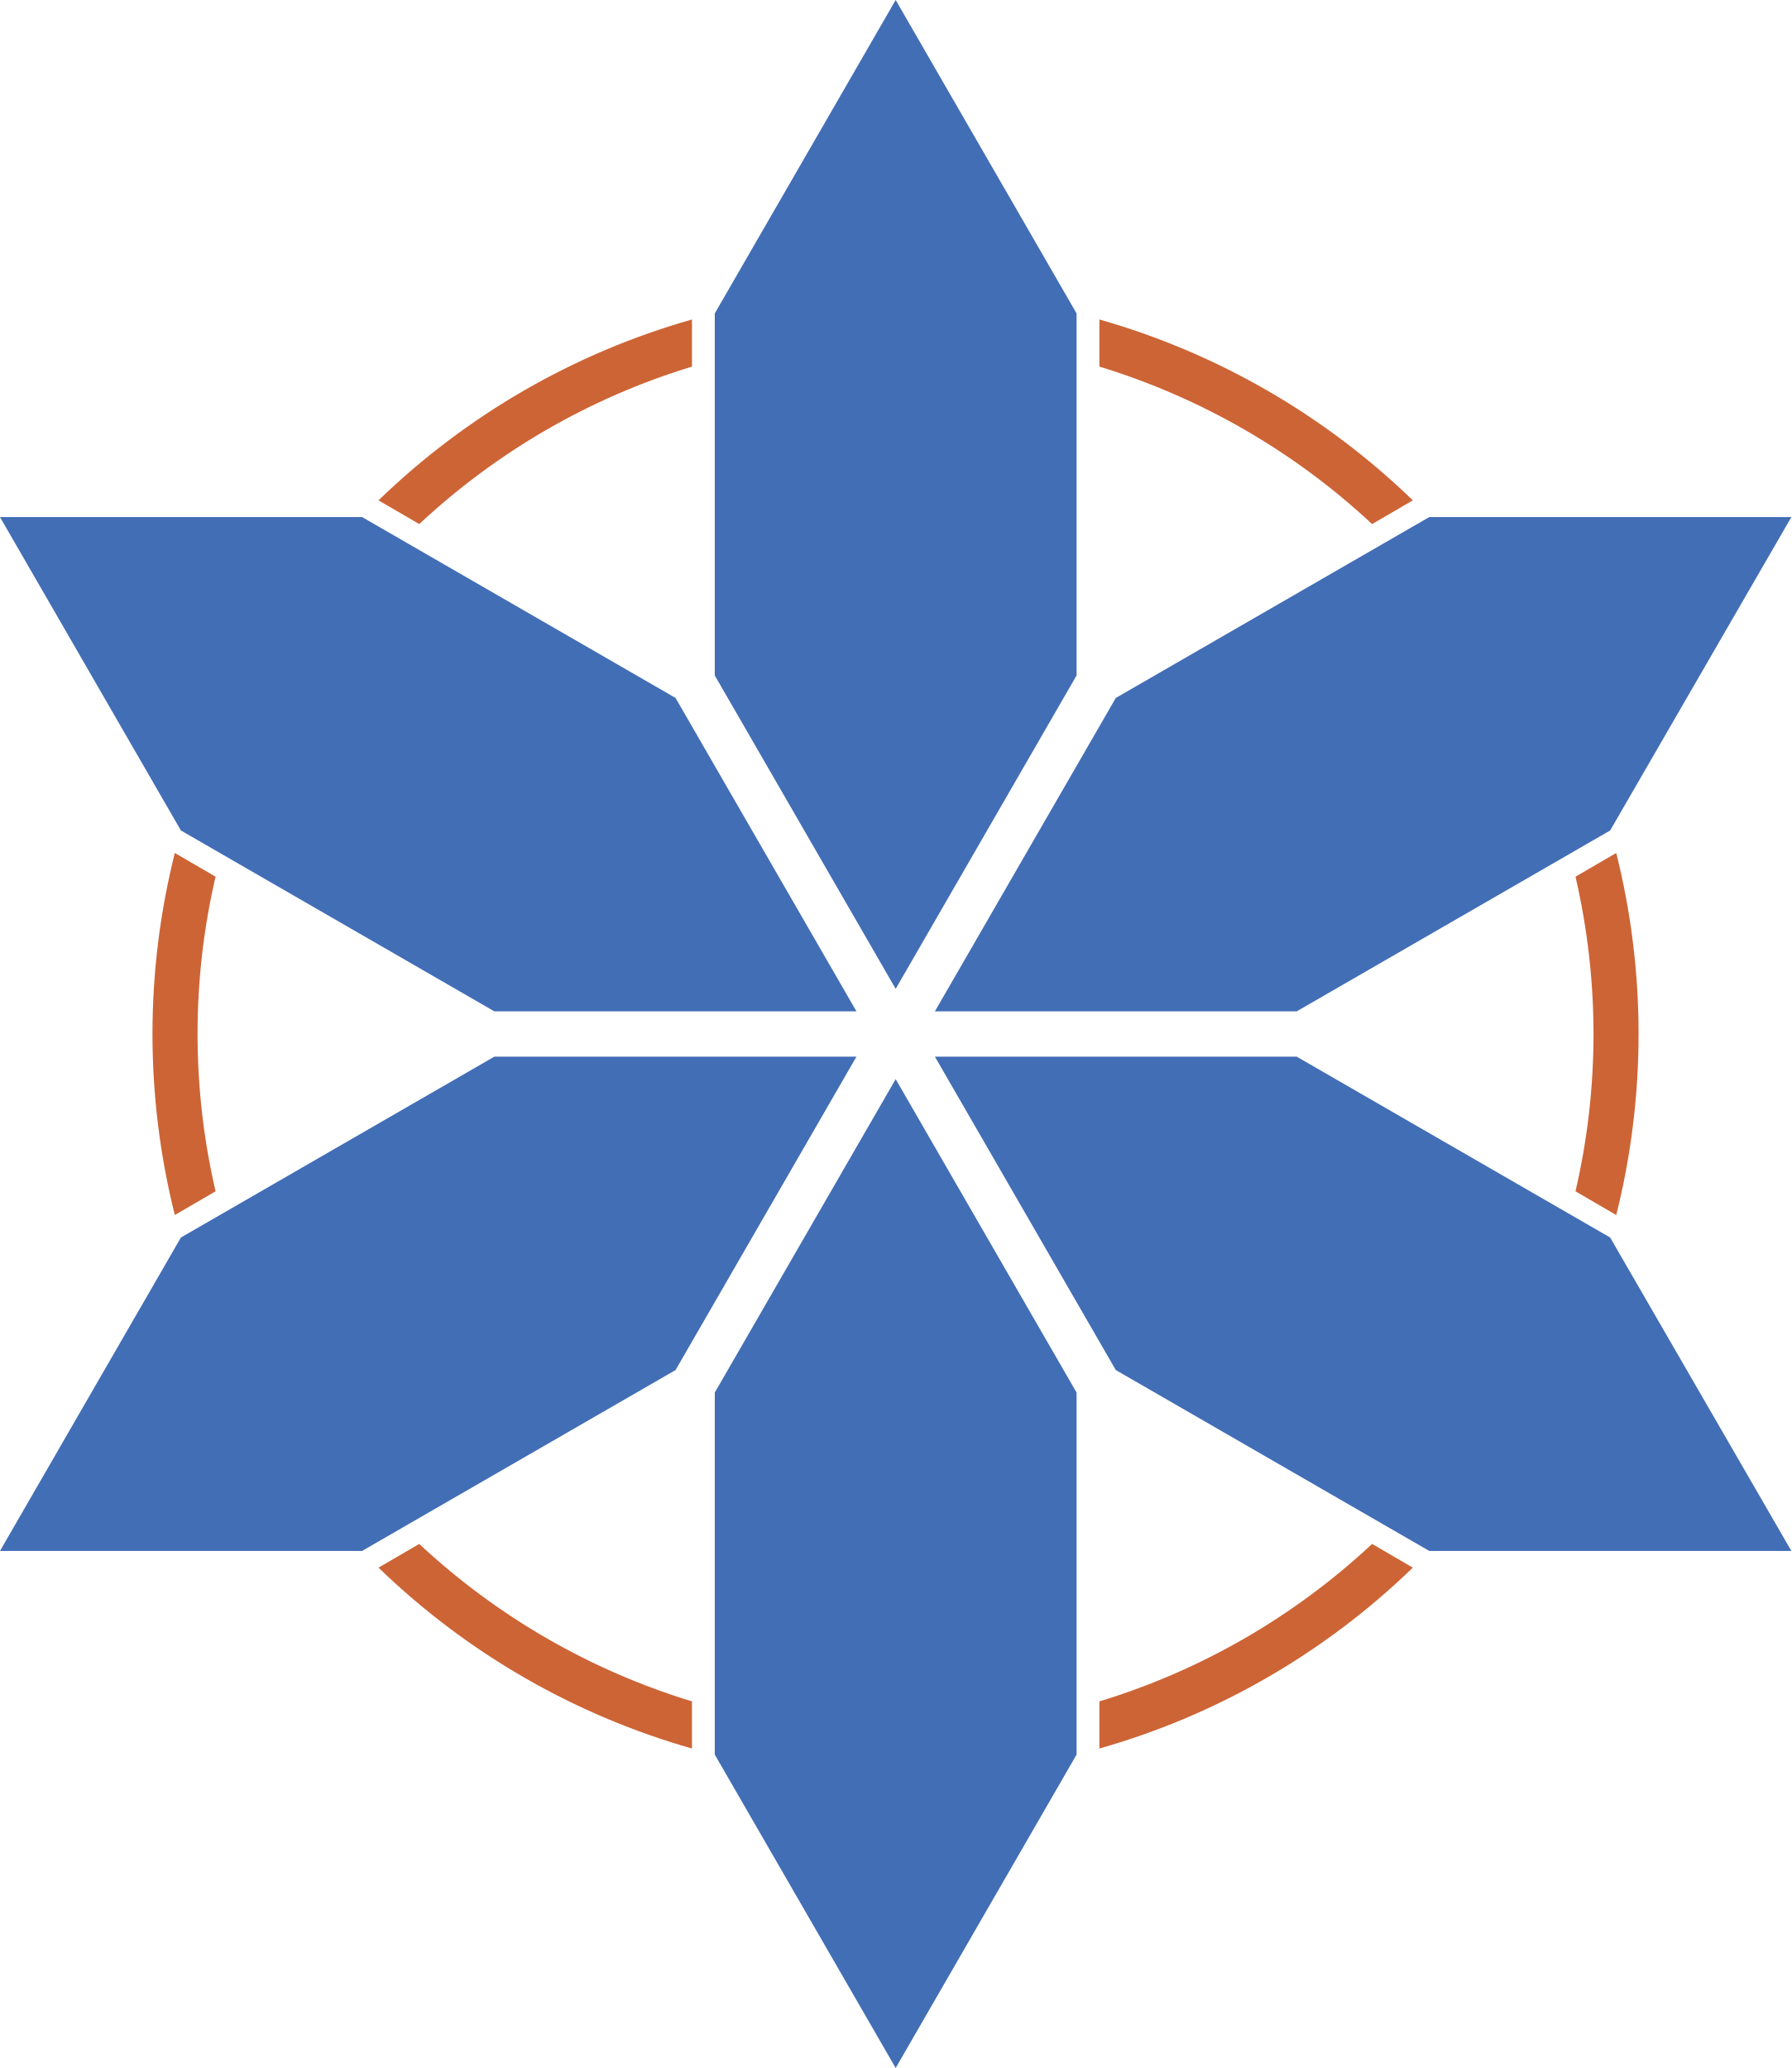
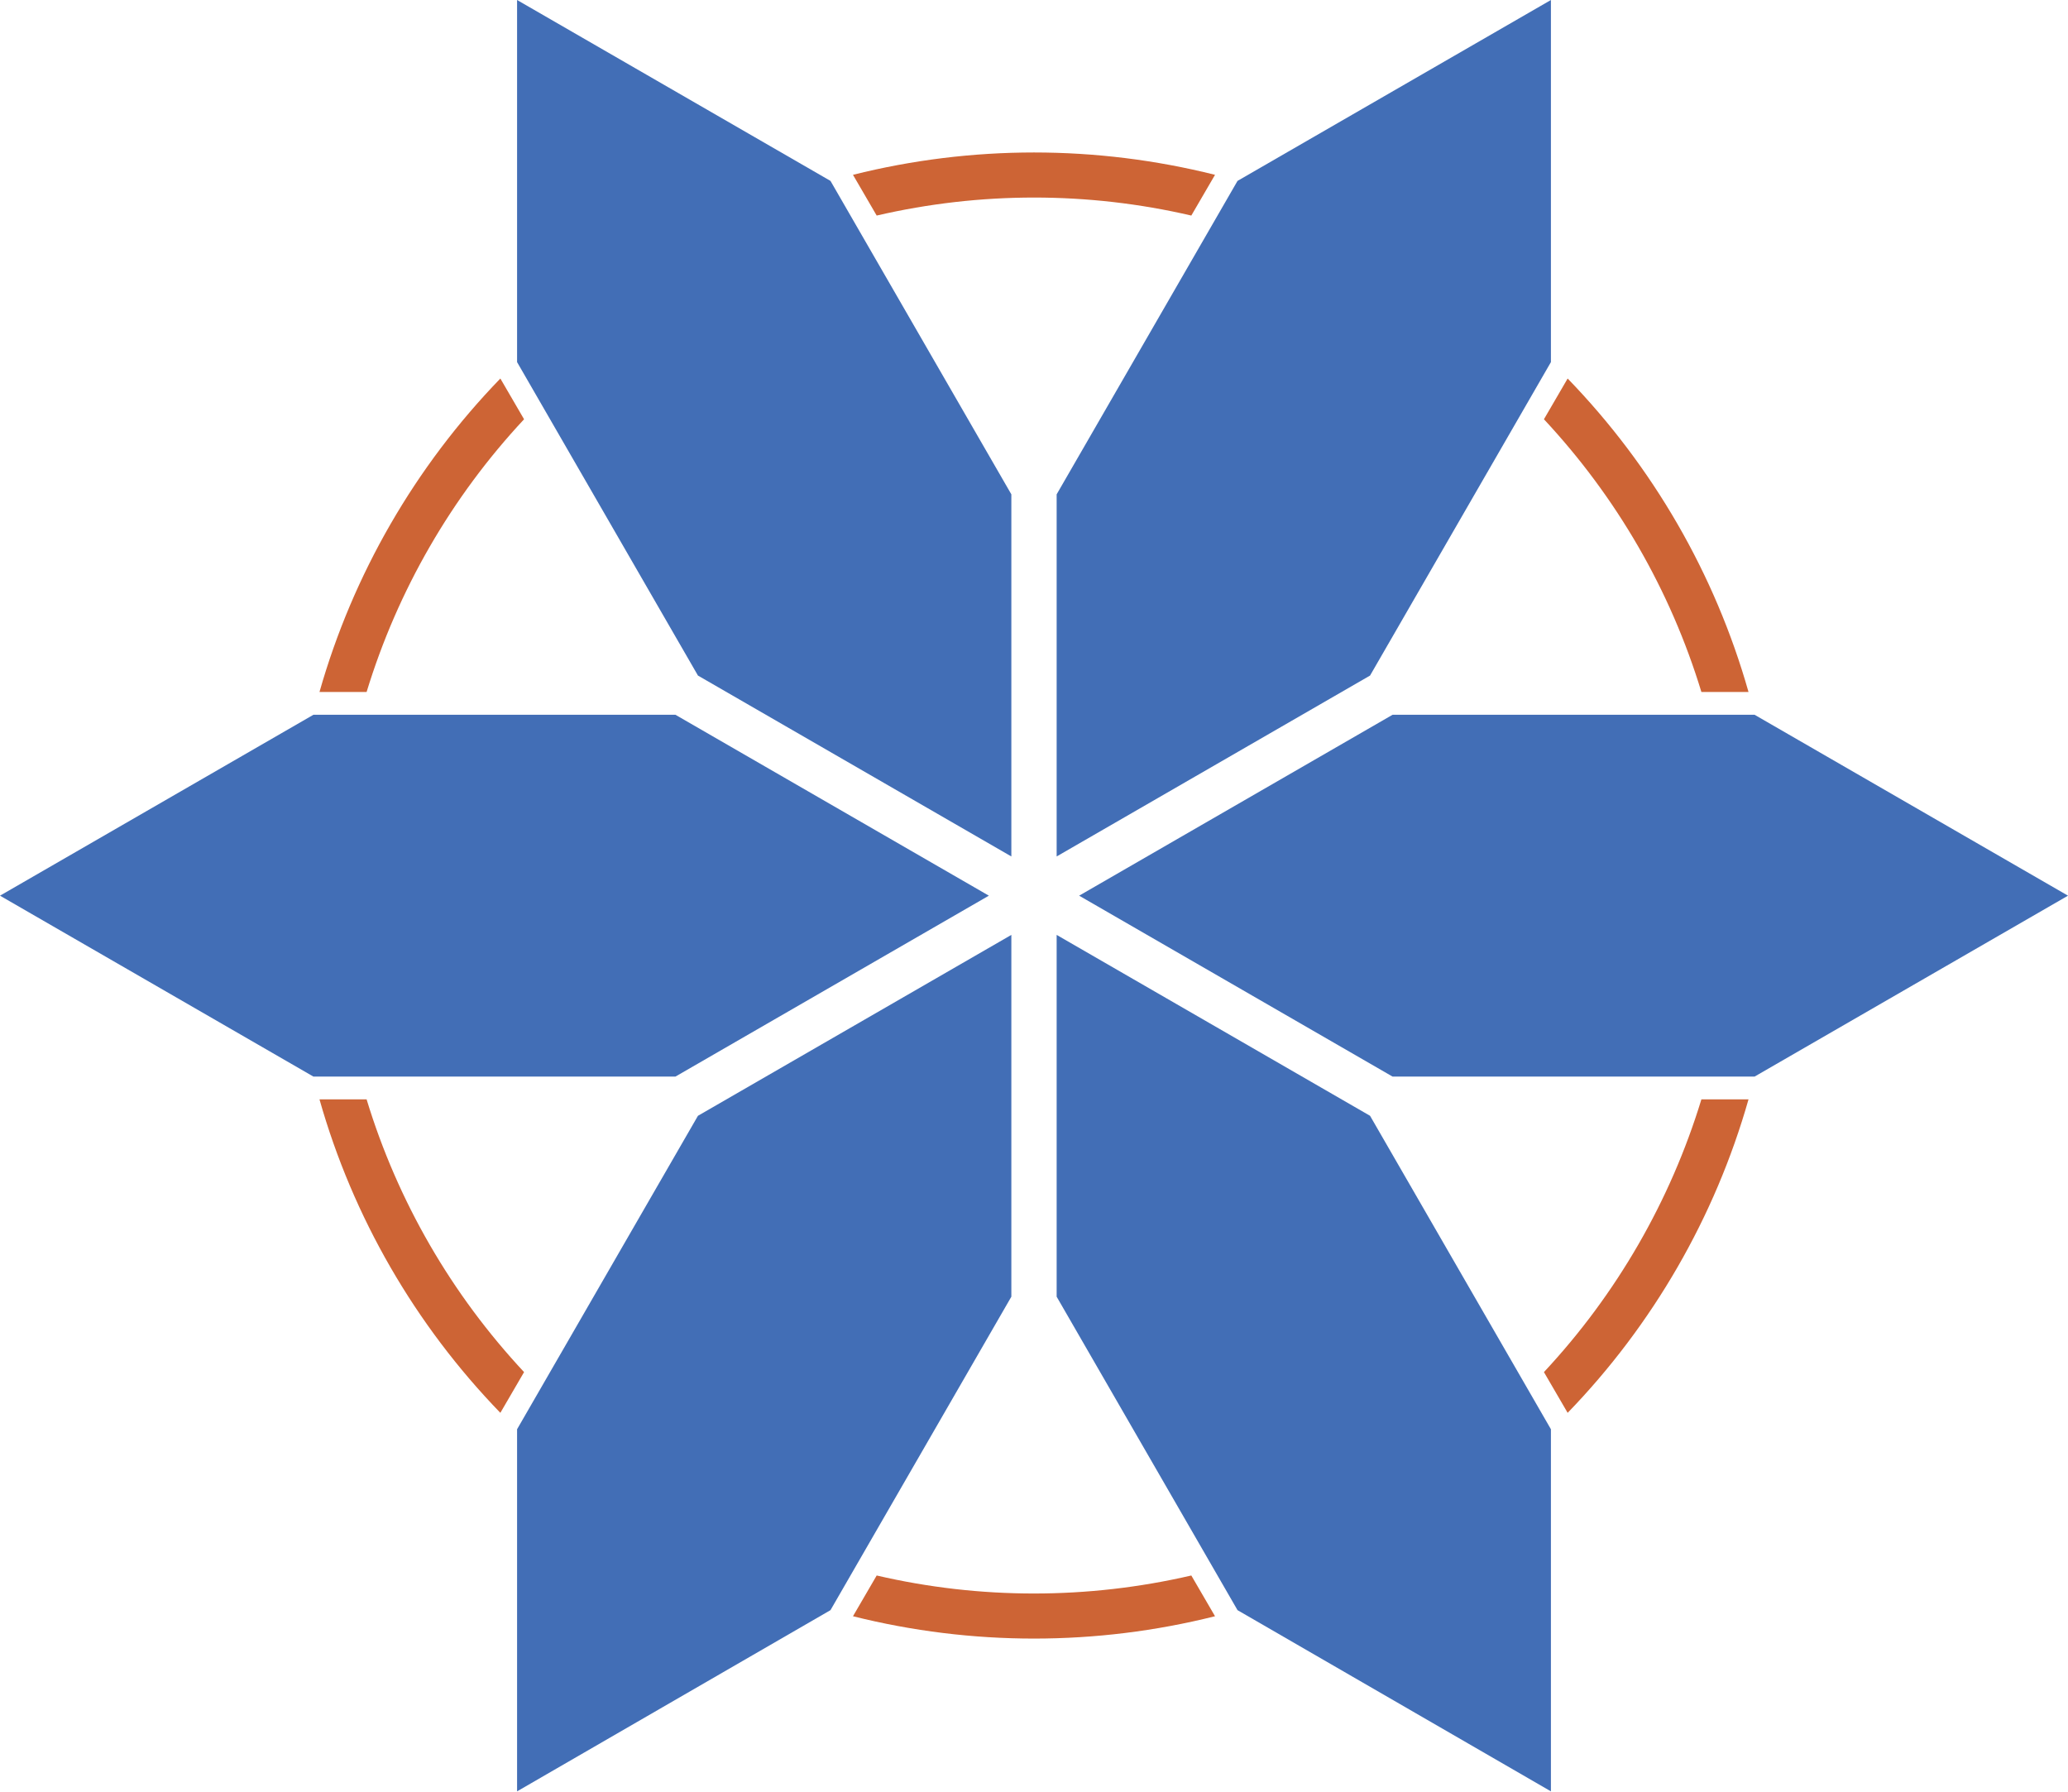
- <svg xmlns="http://www.w3.org/2000/svg" id="Layer_2" data-name="Layer 2" viewBox="0 0 58.92 68.03">
+ <svg xmlns="http://www.w3.org/2000/svg" id="Layer_2" data-name="Layer 2" viewBox="0 0 68.03 58.92">
  <defs>
    <style>
      .cls-1 {
        fill: #426eb6;
      }

      .cls-2 {
        fill: #cd6435;
      }
    </style>
  </defs>
  <g id="Layer_1-2" data-name="Layer 1">
    <g>
      <g id="LINE">
-         <polygon class="cls-1" points="35.41 10.31 29.46 0 23.51 10.31 23.51 22.22 29.46 32.53 35.41 22.22 35.41 10.31" />
+         <polygon class="cls-1" points="10.31 23.51 0 29.46 10.31 35.41 22.22 35.41 32.53 29.46 22.22 23.51 10.31 23.51" />
      </g>
      <g id="LINE-2" data-name="LINE">
-         <polygon class="cls-1" points="22.22 22.96 11.91 17.01 0 17.01 5.95 27.32 16.26 33.27 28.17 33.27 22.22 22.96" />
+         <polygon class="cls-1" points="22.96 36.7 17.01 47.01 17.01 58.92 27.32 52.96 33.27 42.65 33.27 30.75 22.96 36.7" />
      </g>
      <g id="LINE-3" data-name="LINE">
-         <polygon class="cls-1" points="16.26 34.76 5.95 40.71 0 51.02 11.91 51.02 22.22 45.07 28.17 34.76 16.26 34.76" />
+         <polygon class="cls-1" points="34.76 42.65 40.71 52.96 51.02 58.92 51.02 47.01 45.07 36.7 34.76 30.75 34.76 42.65" />
      </g>
      <g id="LINE-4" data-name="LINE">
-         <polygon class="cls-1" points="23.51 45.81 23.51 57.72 29.46 68.03 35.41 57.72 35.41 45.81 29.46 35.5 23.51 45.81" />
+         <polygon class="cls-1" points="45.81 35.41 57.72 35.41 68.03 29.46 57.72 23.51 45.81 23.51 35.5 29.46 45.81 35.41" />
      </g>
      <g id="LINE-5" data-name="LINE">
-         <polygon class="cls-1" points="36.7 45.07 47.01 51.02 58.92 51.02 52.96 40.71 42.65 34.76 30.75 34.76 36.7 45.07" />
+         <polygon class="cls-1" points="45.07 22.22 51.02 11.91 51.02 0 40.71 5.95 34.76 16.26 34.76 28.17 45.07 22.22" />
      </g>
      <g id="LINE-6" data-name="LINE">
-         <polygon class="cls-1" points="42.65 33.27 52.96 27.32 58.92 17.01 47.01 17.01 36.7 22.96 30.75 33.27 42.65 33.27" />
+         <polygon class="cls-1" points="33.27 16.26 27.32 5.95 17.01 0 17.01 11.91 22.96 22.22 33.27 28.17 33.27 16.26" />
      </g>
    </g>
    <g>
      <g id="LWPOLYLINE">
-         <path class="cls-2" d="M46.47,16.46c-2.89-2.8-6.44-4.85-10.31-5.95v1.55c3.34,1.02,6.41,2.79,8.97,5.18l1.34-.78Z" />
+         <path class="cls-2" d="M16.46,12.45c-2.8,2.89-4.85,6.44-5.95,10.31h1.55c1.02-3.34,2.79-6.41,5.18-8.97l-.78-1.34Z" />
      </g>
      <g id="LWPOLYLINE-2" data-name="LWPOLYLINE">
-         <path class="cls-2" d="M22.76,10.51c-3.88,1.1-7.42,3.15-10.31,5.95l1.34,.78c2.56-2.39,5.62-4.16,8.97-5.18v-1.55Z" />
+         <path class="cls-2" d="M10.51,36.16c1.1,3.88,3.15,7.42,5.95,10.31l.78-1.34c-2.39-2.56-4.16-5.62-5.18-8.97h-1.55Z" />
      </g>
      <g id="LWPOLYLINE-3" data-name="LWPOLYLINE">
-         <path class="cls-2" d="M5.75,28.06c-.98,3.91-.98,8,0,11.91l1.34-.78c-.79-3.41-.79-6.95,0-10.35l-1.34-.78Z" />
+         <path class="cls-2" d="M28.06,53.16c3.91,.98,8,.98,11.91,0l-.78-1.34c-3.41,.79-6.95,.79-10.35,0l-.78,1.34Z" />
      </g>
      <g id="LWPOLYLINE-4" data-name="LWPOLYLINE">
-         <path class="cls-2" d="M12.45,51.57c2.89,2.8,6.44,4.85,10.31,5.95v-1.55c-3.34-1.02-6.41-2.79-8.97-5.18l-1.34,.78Z" />
+         <path class="cls-2" d="M51.57,46.47c2.8-2.89,4.85-6.44,5.95-10.31h-1.55c-1.02,3.34-2.79,6.41-5.18,8.97l.78,1.34Z" />
      </g>
      <g id="LWPOLYLINE-5" data-name="LWPOLYLINE">
-         <path class="cls-2" d="M36.16,57.52c3.88-1.1,7.42-3.15,10.31-5.95l-1.34-.78c-2.56,2.39-5.62,4.16-8.97,5.18v1.55Z" />
+         <path class="cls-2" d="M57.52,22.76c-1.1-3.88-3.15-7.42-5.95-10.31l-.78,1.34c2.39,2.56,4.16,5.62,5.18,8.97h1.55Z" />
      </g>
      <g id="LWPOLYLINE-6" data-name="LWPOLYLINE">
-         <path class="cls-2" d="M53.16,39.97c.98-3.91,.98-8,0-11.91l-1.34,.78c.79,3.41,.79,6.95,0,10.35l1.34,.78Z" />
+         <path class="cls-2" d="M39.97,5.75c-3.91-.98-8-.98-11.91,0l.78,1.34c3.41-.79,6.95-.79,10.35,0l.78-1.34Z" />
      </g>
    </g>
  </g>
</svg>
